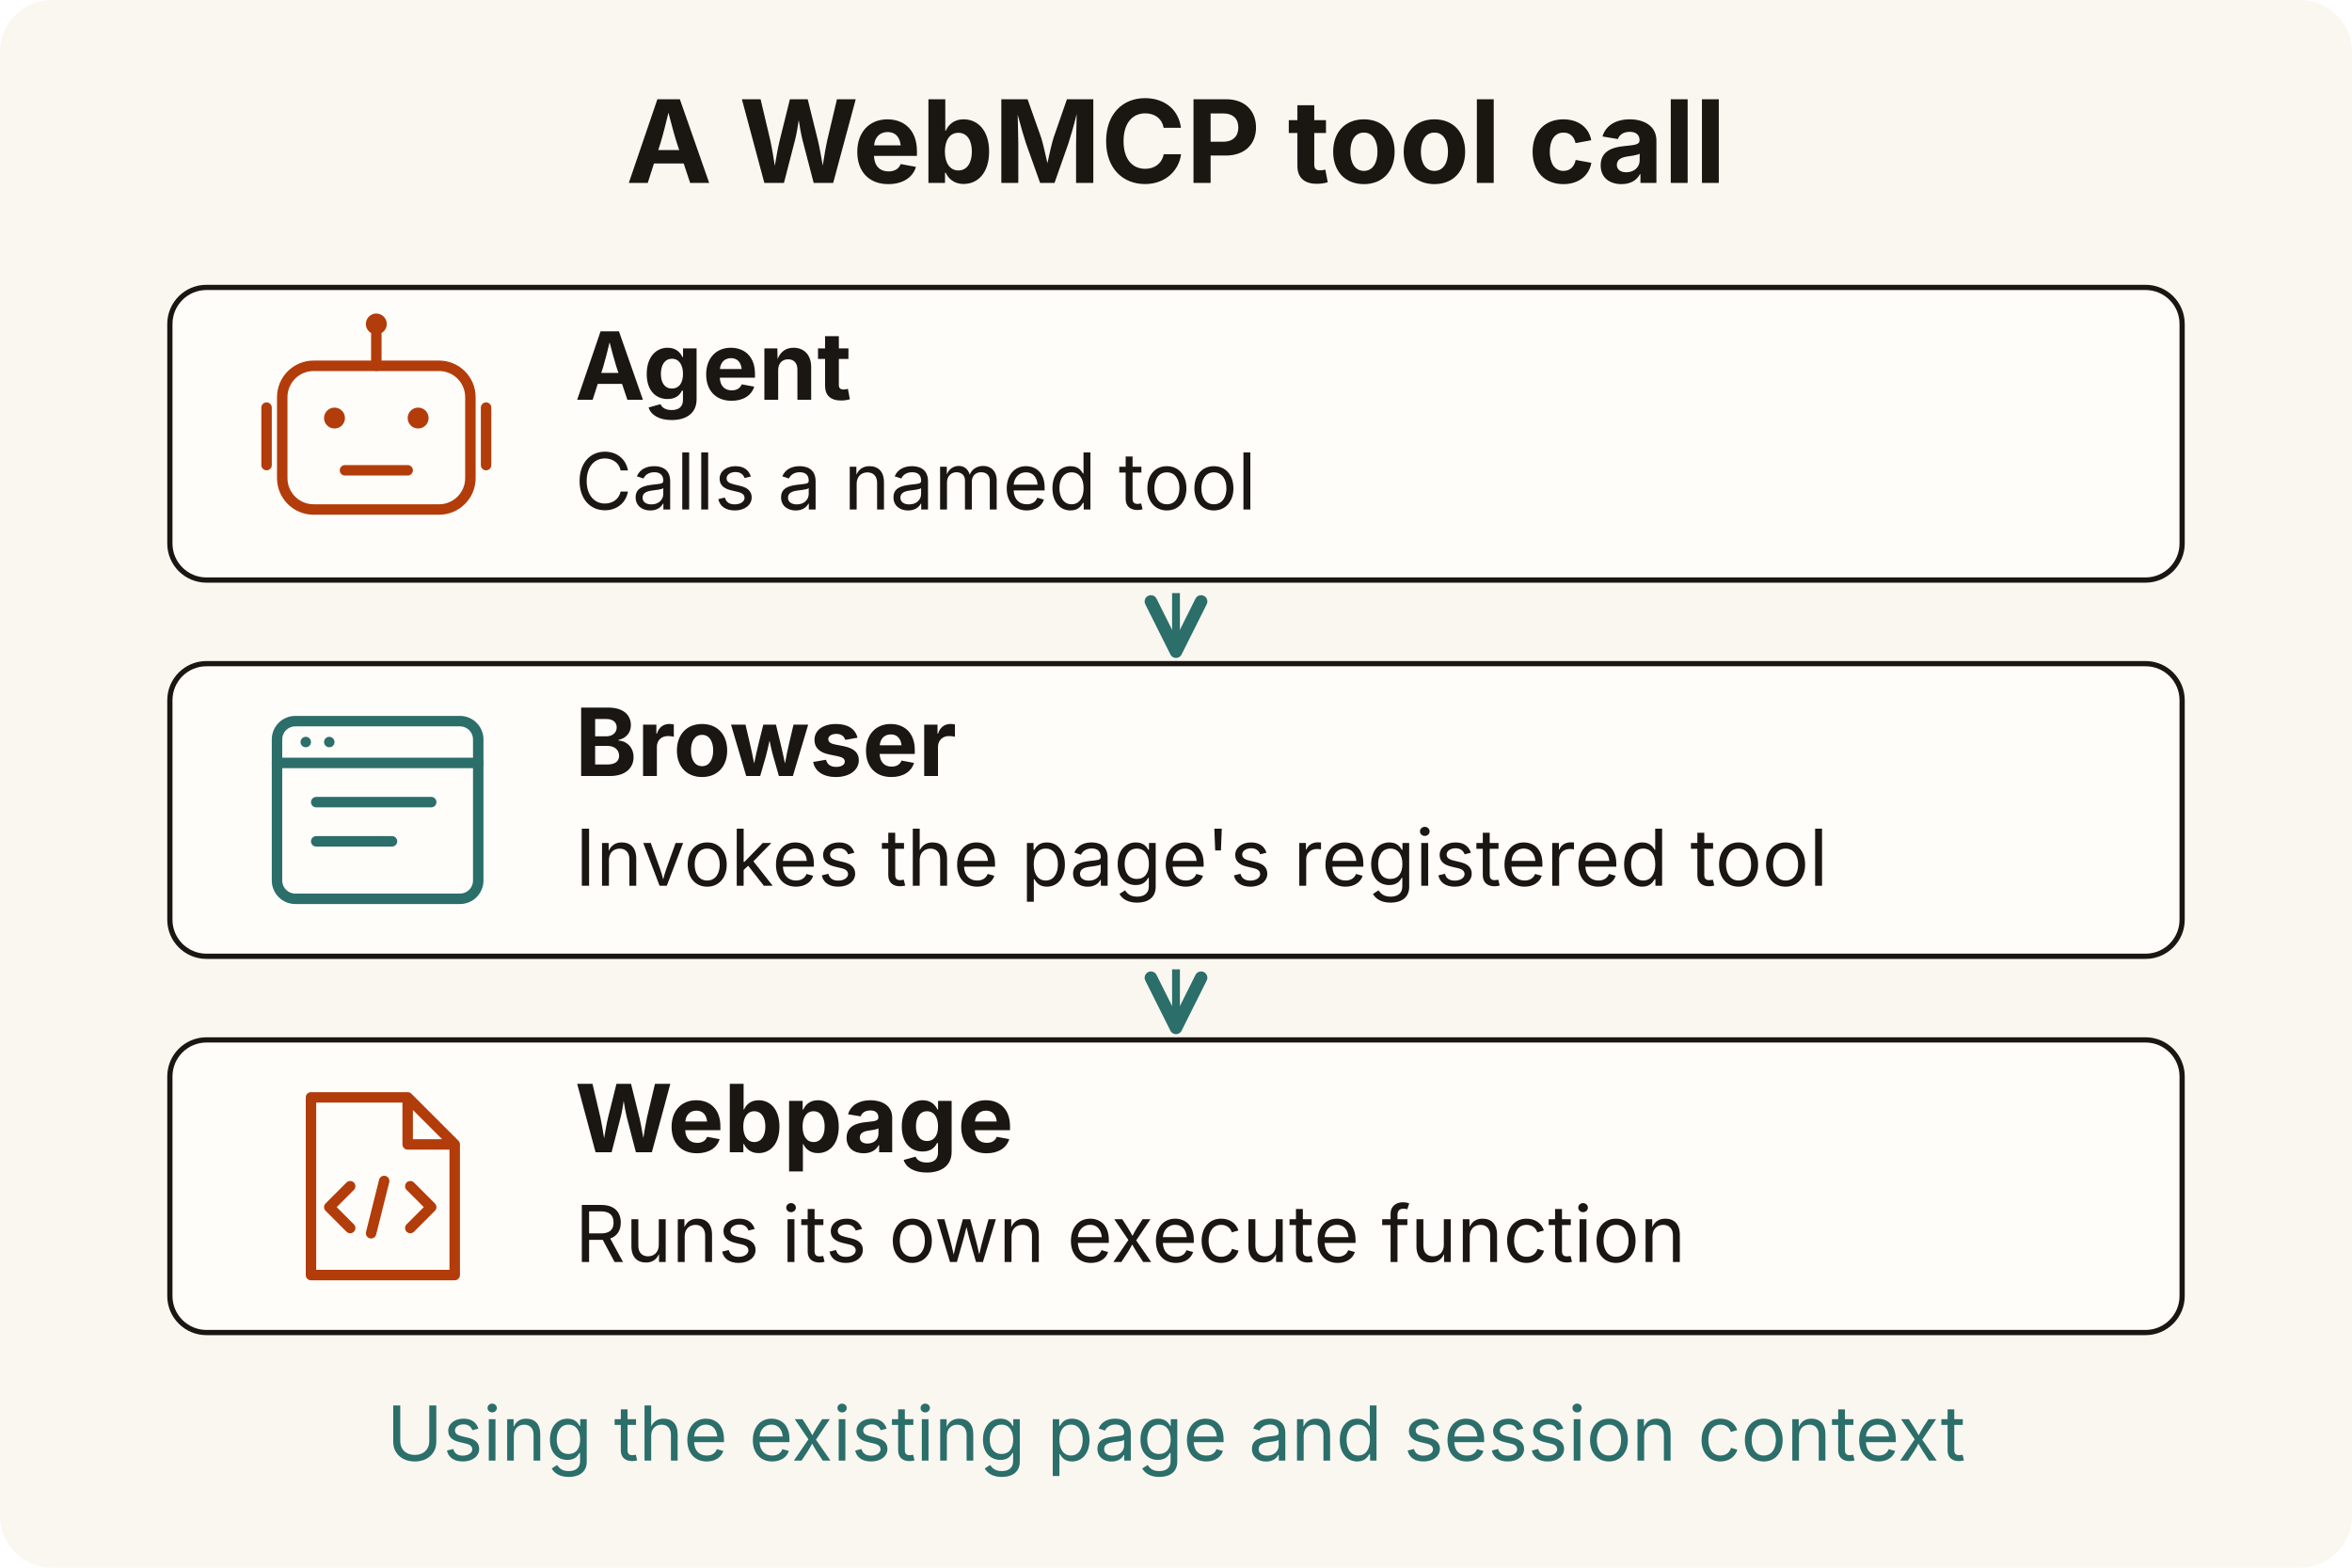
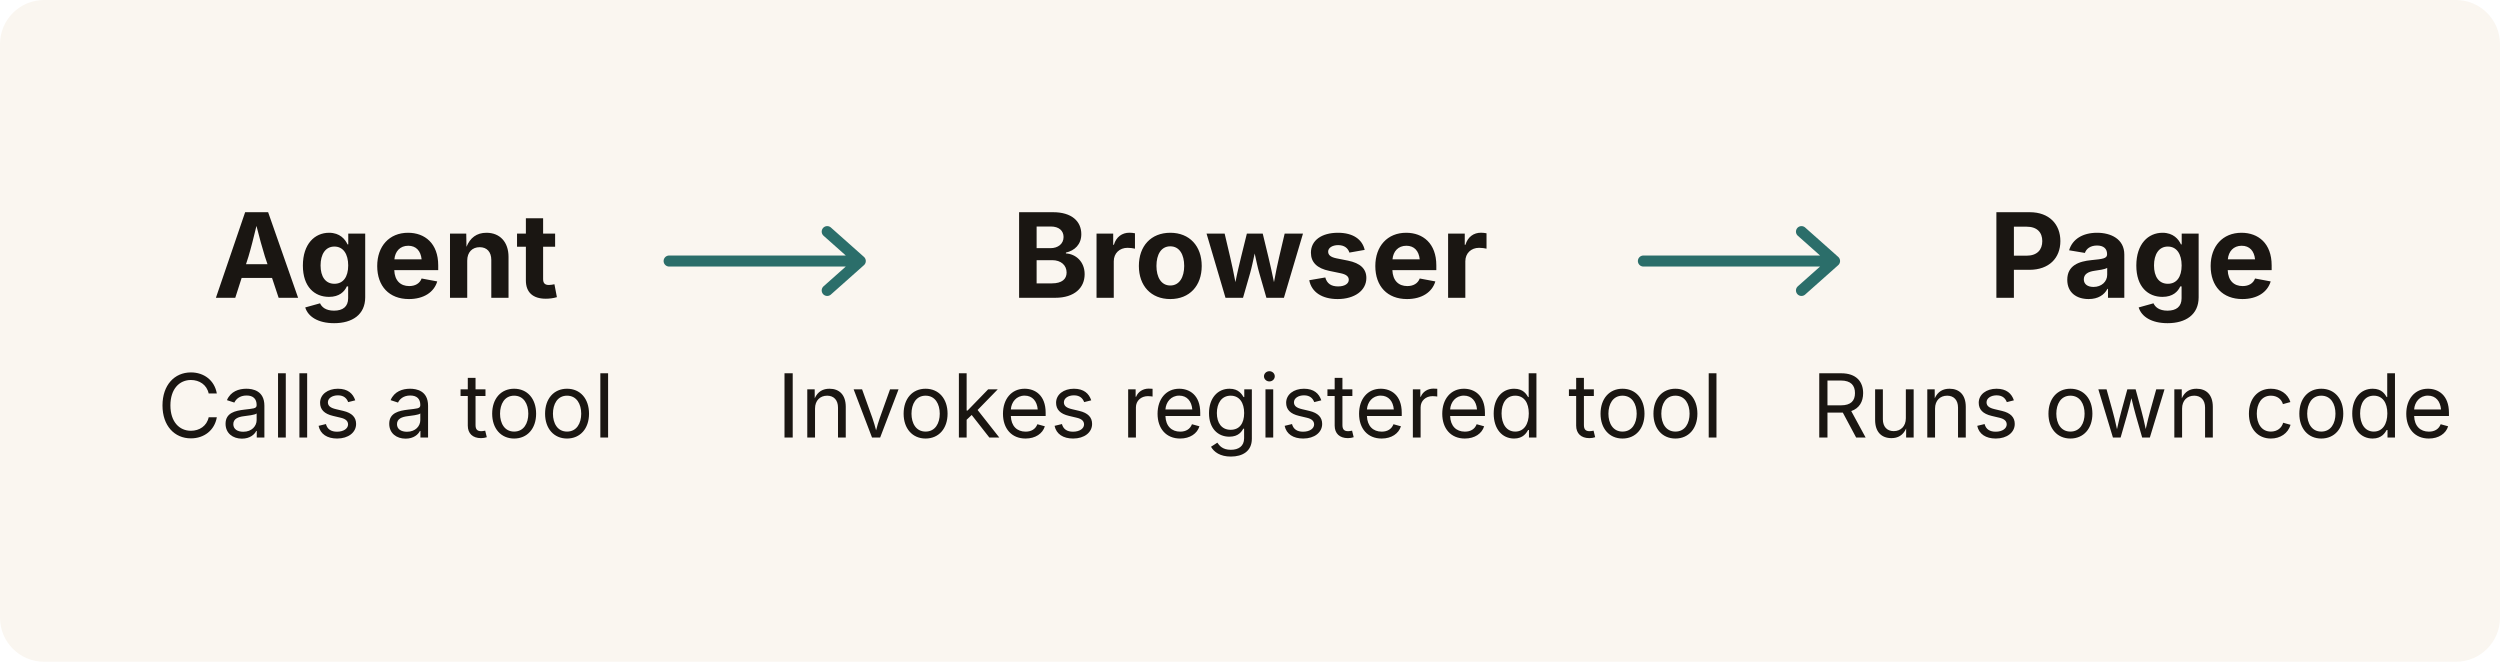
- <svg xmlns="http://www.w3.org/2000/svg" width="900" height="600" viewBox="0 0 900 600" role="img" aria-labelledby="title description">
-   <defs>
-     <marker id="arrow" viewBox="0 0 10 10" refX="8" refY="5" markerWidth="8" markerHeight="8" orient="auto-start-reverse">
-       <path d="M1 1 9 5 1 9" fill="none" stroke="#2b6e6a" stroke-width="2" stroke-linecap="round" stroke-linejoin="round" />
-     </marker>
-   </defs>
-   <rect width="900" height="600" rx="20" fill="#faf6f0" />
-   <g fill="#1a1612" font-family="system-ui, -apple-system, BlinkMacSystemFont, 'Segoe UI', sans-serif">
-     <text x="450" y="70" text-anchor="middle" font-size="44" font-weight="700">A WebMCP tool call</text>
-     <g stroke="#1a1612" stroke-width="2">
-       <rect x="65" y="110" width="770" height="112" rx="14" fill="#fffdf9" />
-       <rect x="65" y="254" width="770" height="112" rx="14" fill="#fffdf9" />
-       <rect x="65" y="398" width="770" height="112" rx="14" fill="#fffdf9" />
+ <svg xmlns="http://www.w3.org/2000/svg" width="680" height="180" viewBox="0 0 680 180" role="img" aria-labelledby="title description">
+   <rect width="680" height="180" rx="12" fill="#faf6f0" />
+   <g fill="none" stroke="#2b6e6a" stroke-width="3" stroke-linecap="round" stroke-linejoin="round">
+     <path d="M182 71h52m-9-8 9 8-9 8" />
+     <path d="M447 71h52m-9-8 9 8-9 8" />
+   </g>
+   <g fill="#1a1612" font-family="system-ui, -apple-system, BlinkMacSystemFont, 'Segoe UI', sans-serif" text-anchor="middle">
+     <g font-size="32" font-weight="700">
+       <text x="105" y="81">Agent</text>
+       <text x="340" y="81">Browser</text>
+       <text x="580" y="81">Page</text>
    </g>
-     <g fill="none" stroke="#2b6e6a" stroke-width="3" marker-end="url(#arrow)">
-       <path d="M450 227v20" />
-       <path d="M450 371v20" />
+     <g font-size="24">
+       <text x="105" y="119">Calls a tool</text>
+       <text x="340" y="119">Invokes registered tool</text>
+       <text x="580" y="119">Runs own code</text>
    </g>
-     <g fill="none" stroke="#b23c0a" stroke-width="4" stroke-linecap="round" stroke-linejoin="round">
-       <rect x="108" y="140" width="72" height="55" rx="12" />
-       <path d="M144 140v-12M102 156v22M186 156v22M132 180h24" />
-       <circle cx="144" cy="124" r="4" fill="#b23c0a" stroke="none" />
-       <circle cx="128" cy="160" r="4" fill="#b23c0a" stroke="none" />
-       <circle cx="160" cy="160" r="4" fill="#b23c0a" stroke="none" />
-     </g>
-     <text x="220" y="153" font-size="36" font-weight="700">Agent</text>
-     <text x="220" y="195" font-size="30">Calls a named tool</text>
-     <g fill="none" stroke="#2b6e6a" stroke-width="4" stroke-linecap="round" stroke-linejoin="round">
-       <rect x="106" y="276" width="77" height="68" rx="7" />
-       <path d="M106 292h77M121 307h44M121 322h29" />
-       <circle cx="117" cy="284" r="2" fill="#2b6e6a" stroke="none" />
-       <circle cx="126" cy="284" r="2" fill="#2b6e6a" stroke="none" />
-     </g>
-     <text x="220" y="297" font-size="36" font-weight="700">Browser</text>
-     <text x="220" y="339" font-size="30">Invokes the page's registered tool</text>
-     <g fill="none" stroke="#b23c0a" stroke-width="4" stroke-linecap="round" stroke-linejoin="round">
-       <path d="M119 420h37l18 18v50h-55zM156 420v18h18" />
-       <path d="m134 454-8 8 8 8m23-16 8 8-8 8m-10-18-5 20" />
-     </g>
-     <text x="220" y="441" font-size="36" font-weight="700">Webpage</text>
-     <text x="220" y="483" font-size="30">Runs its own execute function</text>
-     <text x="450" y="559" text-anchor="middle" font-size="29" fill="#2b6e6a">Using the existing page and session context</text>
  </g>
</svg>
